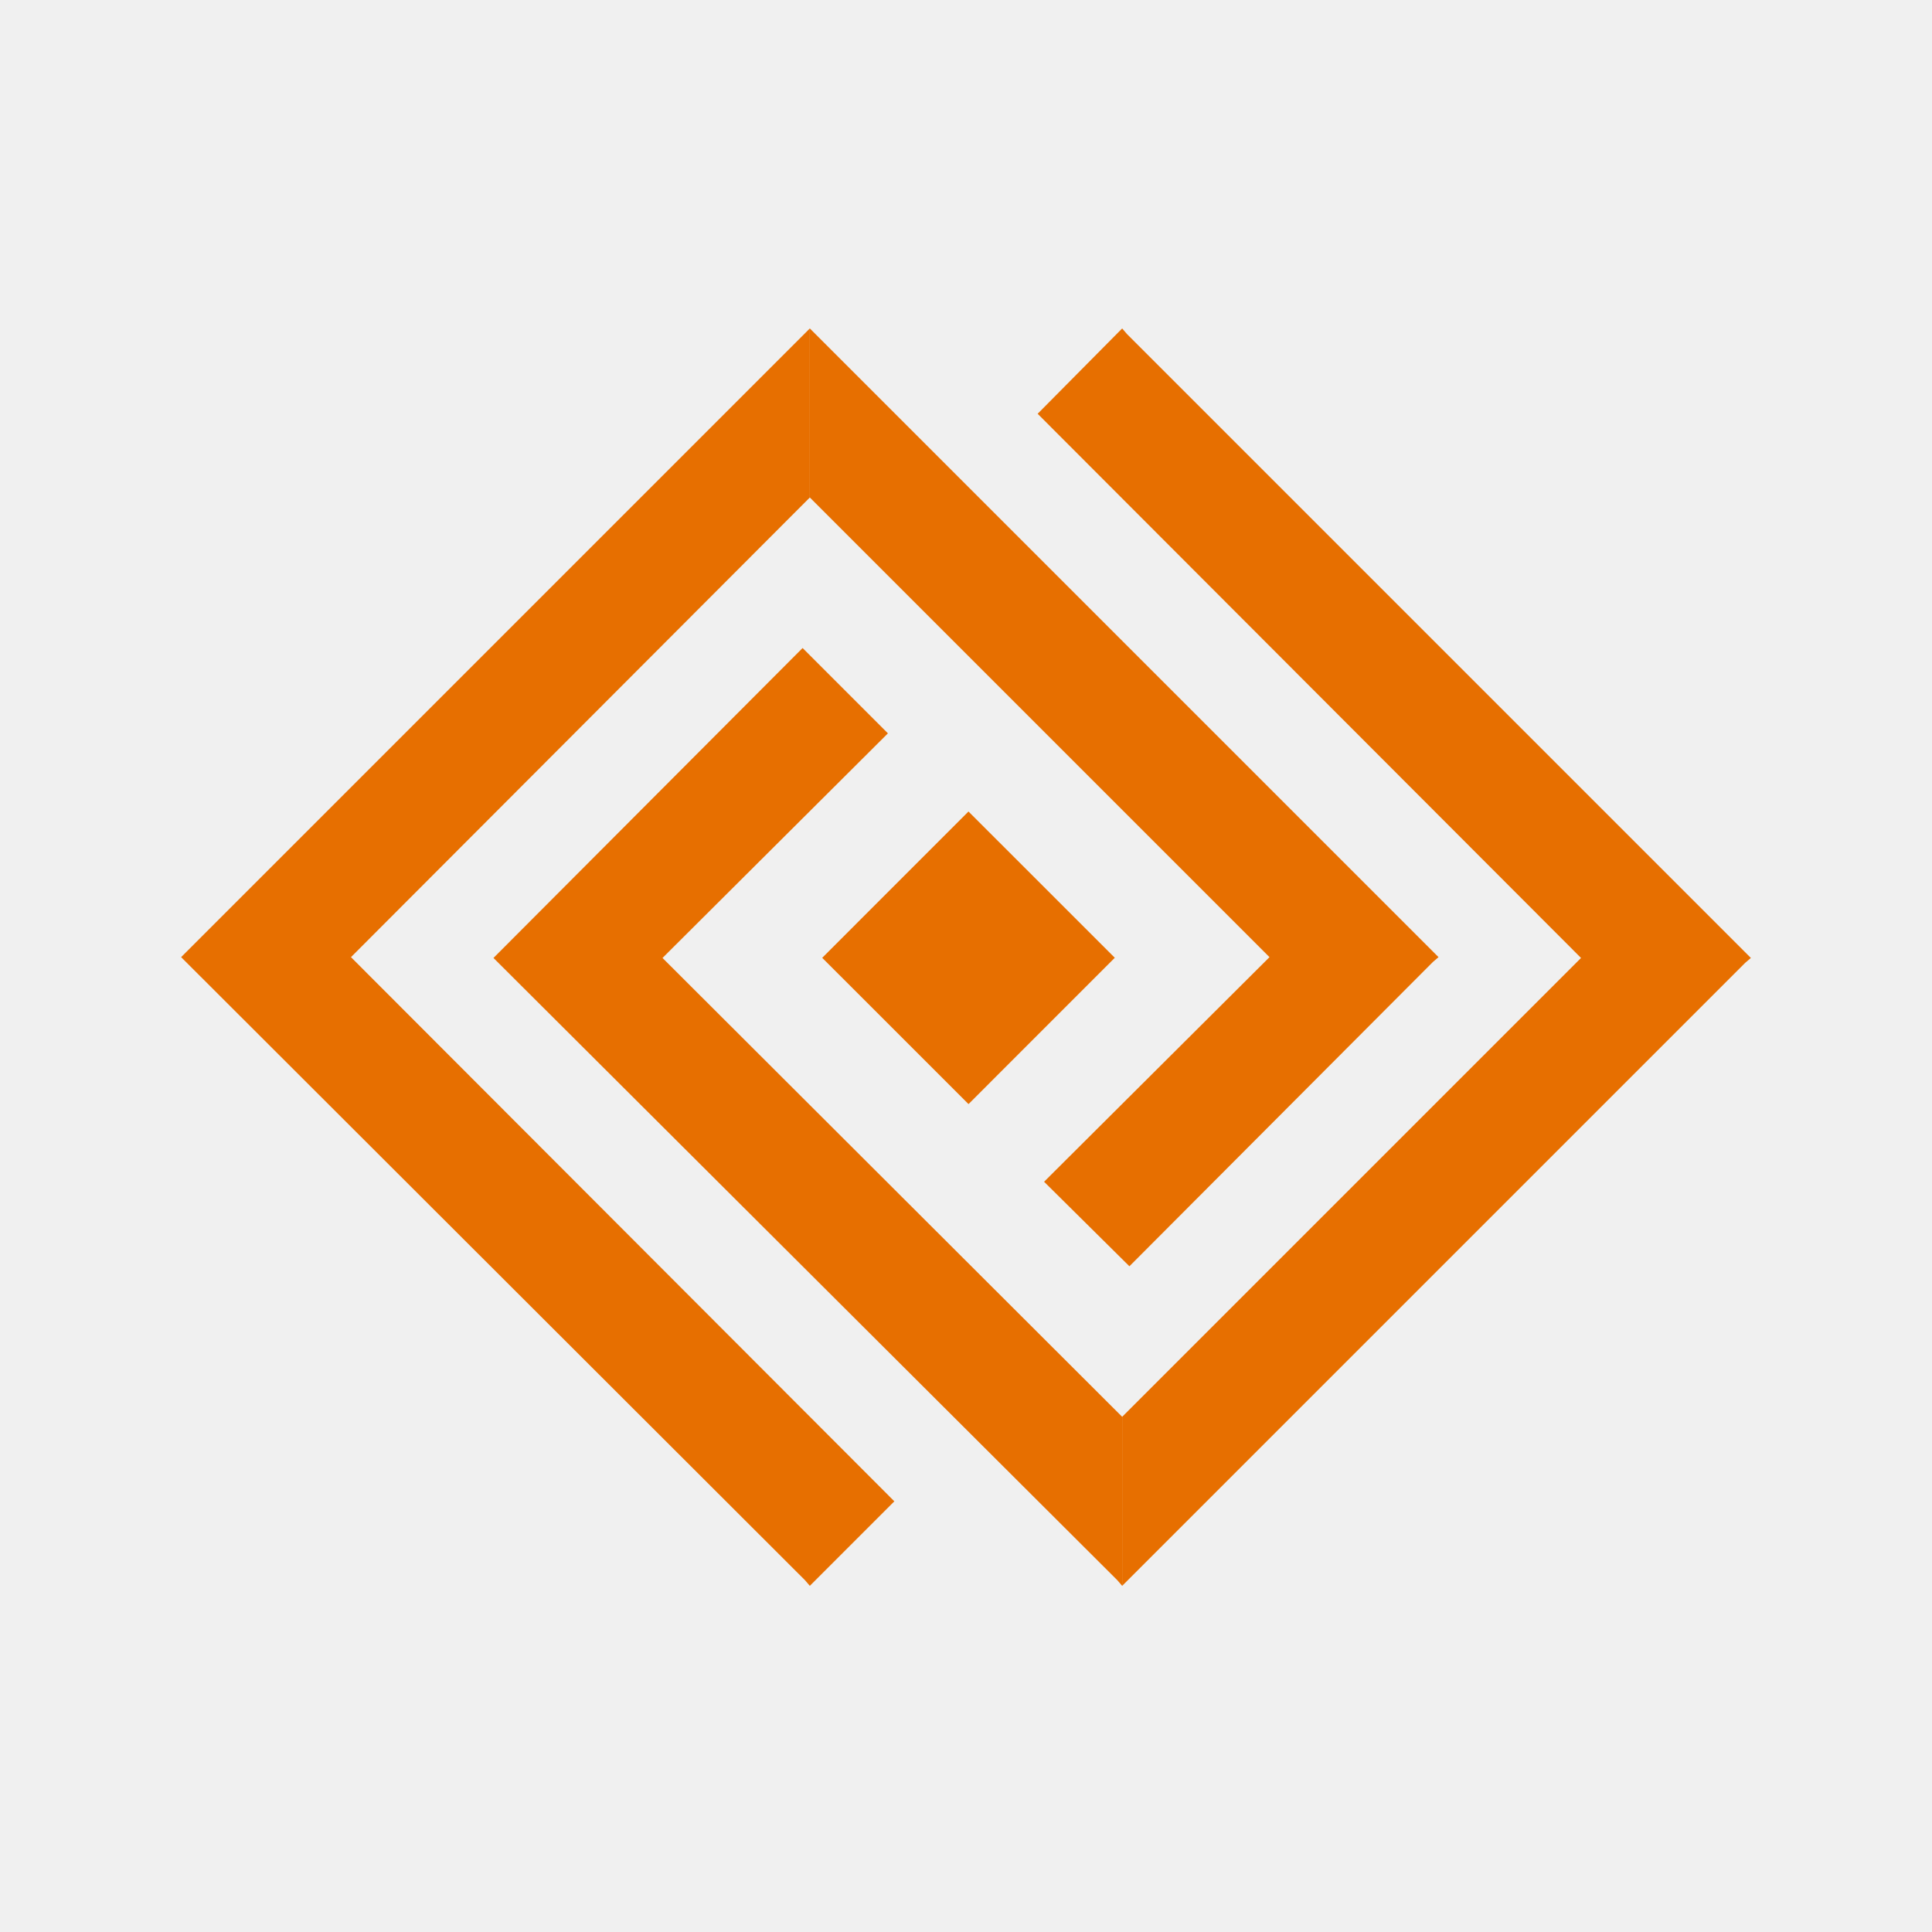
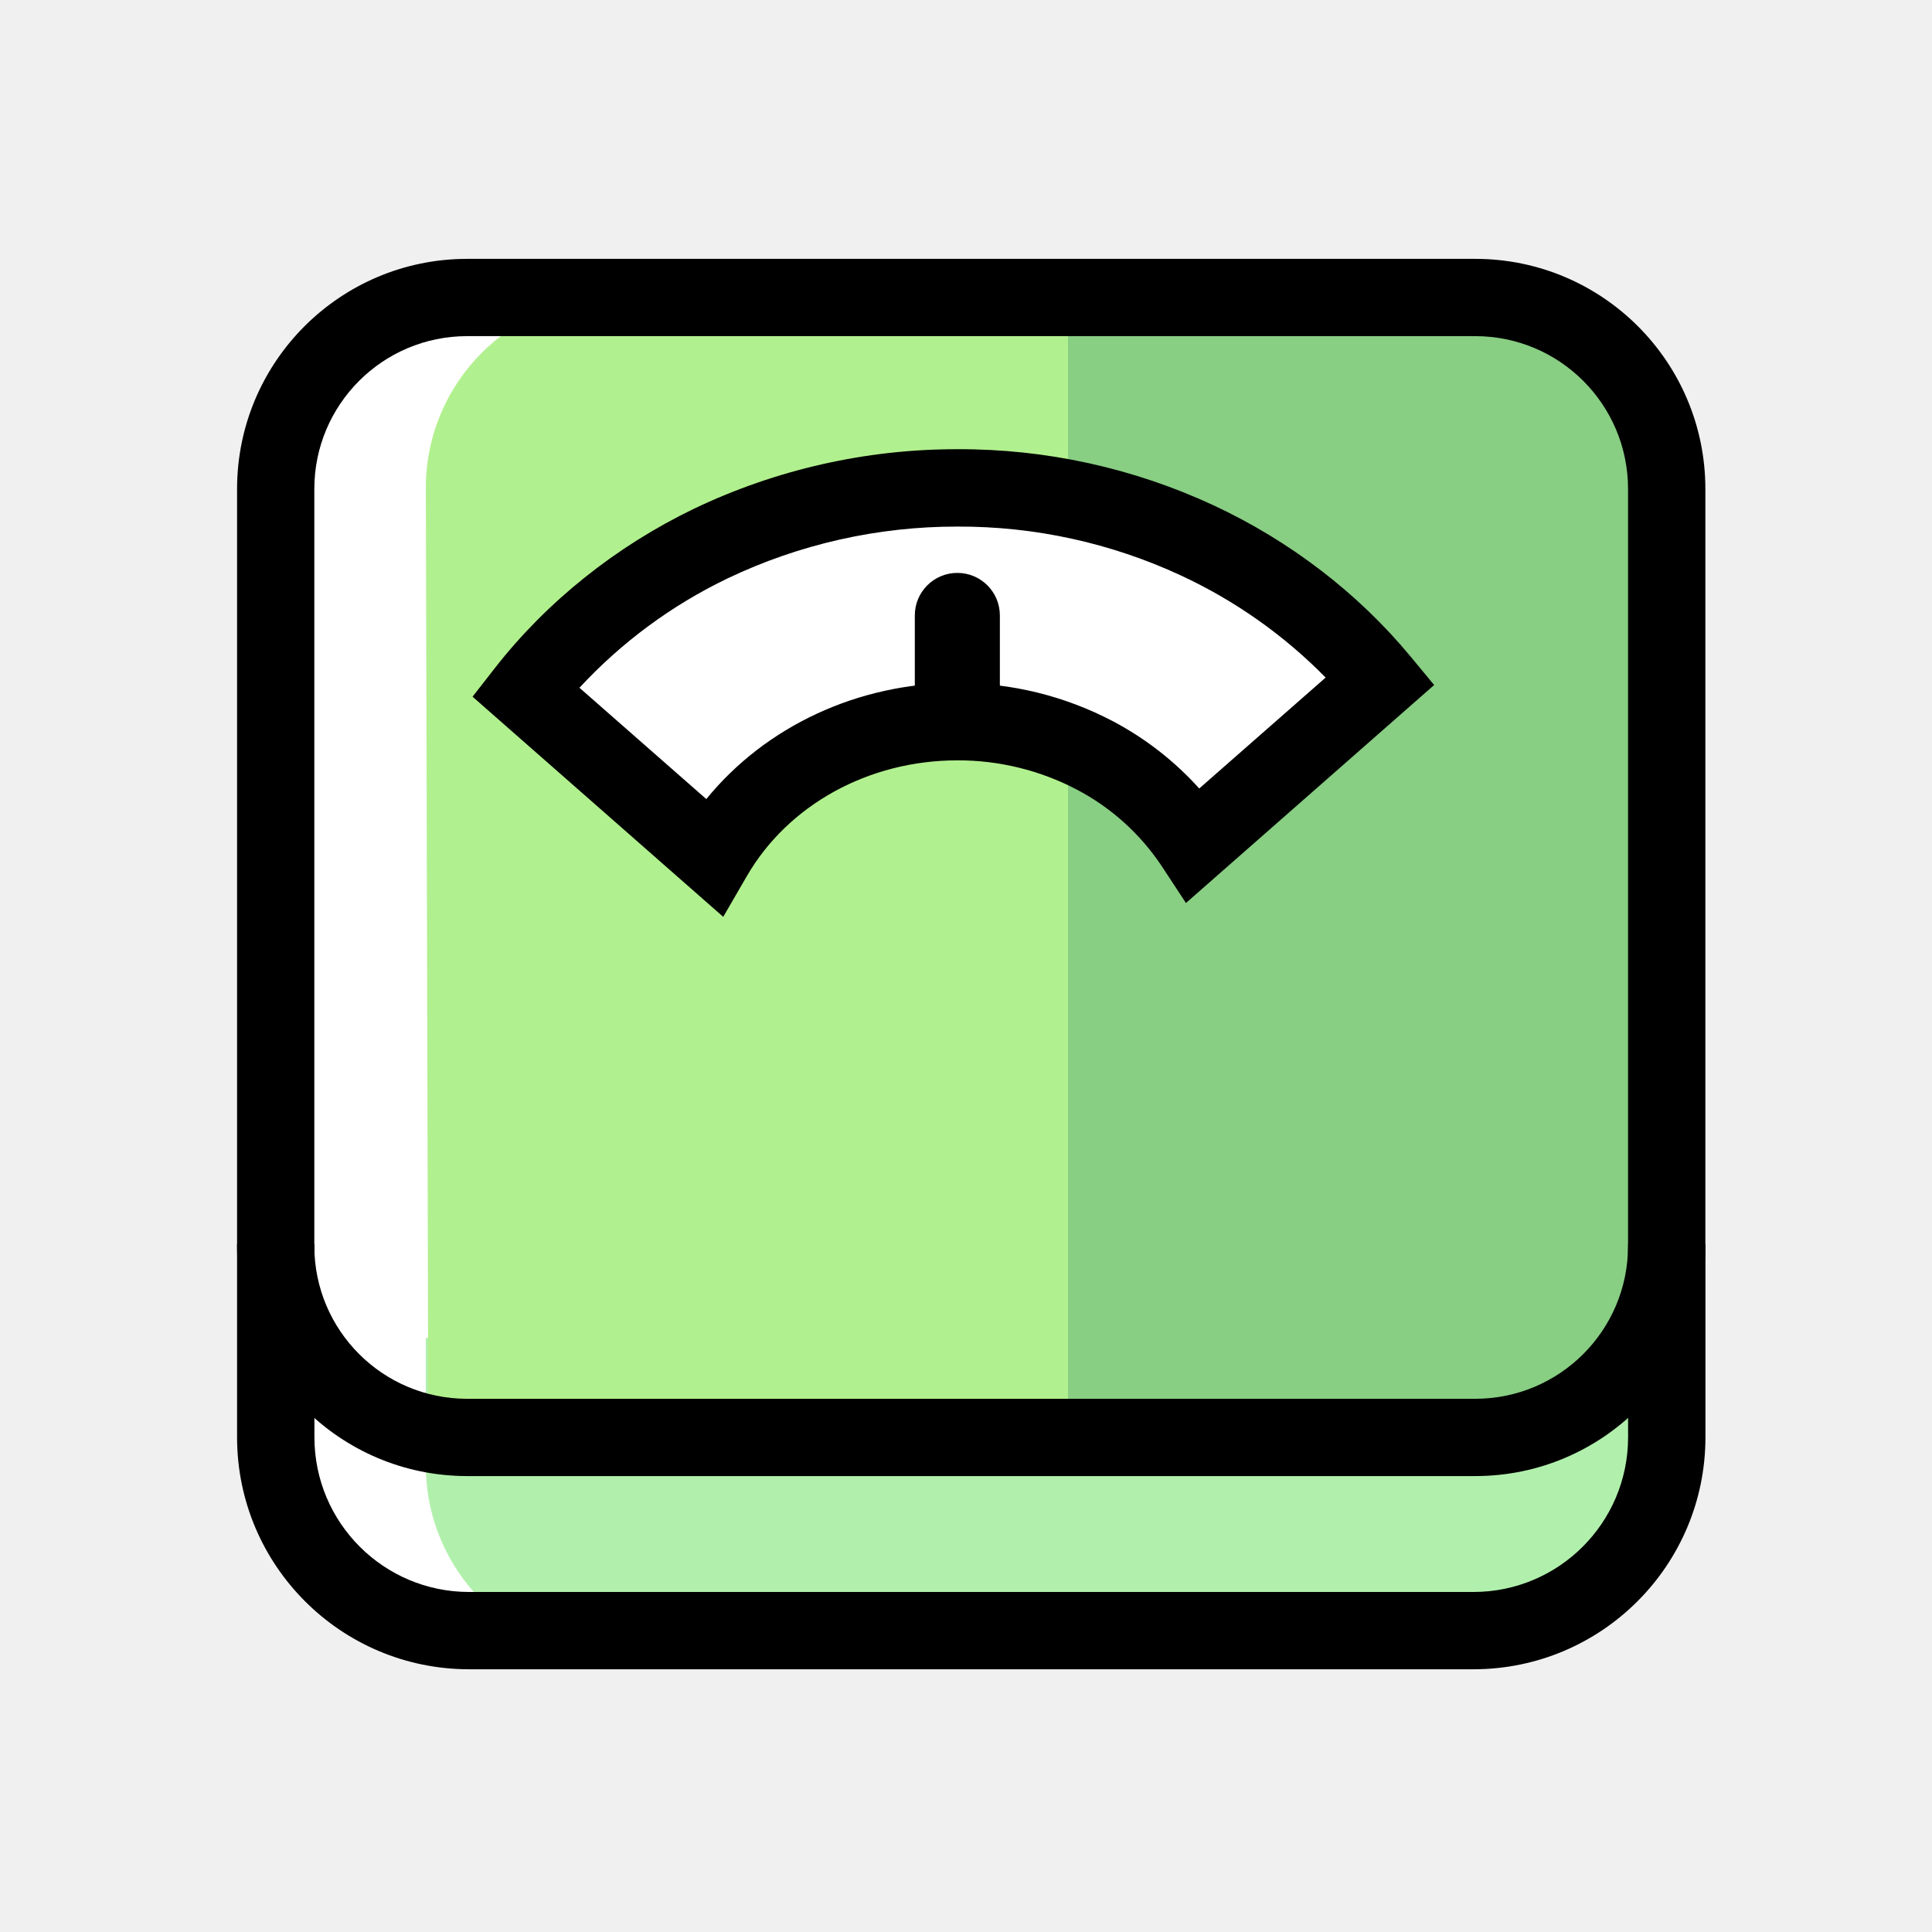
- <svg xmlns="http://www.w3.org/2000/svg" width="800px" height="800px" viewBox="0 0 24 24" id="Artwork" fill="#000000">
+ <svg xmlns="http://www.w3.org/2000/svg" width="800px" height="800px" viewBox="0 0 1024 1024" class="icon" version="1.1" fill="#000000">
  <g id="SVGRepo_bgCarrier" stroke-width="0" />
  <g id="SVGRepo_tracerCarrier" stroke-linecap="round" stroke-linejoin="round" />
  <g id="SVGRepo_iconCarrier">
-     <rect x="10.75" y="10.61" width="2.57" height="2.57" transform="translate(-4.89 12) rotate(-45.01)" style="fill:#E76F00" />
-     <polygon points="17.87 11.89 17.8 11.95 14.03 15.73 12.97 14.68 15.77 11.89 10.06 6.18 10.06 4.08 10.13 4.15 17.87 11.89" style="fill:#E76F00;fill-rule:evenodd" />
-     <polygon points="10.06 6.18 4.36 11.89 11.11 18.65 10.06 19.7 10 19.63 2.25 11.89 10.06 4.08 10.06 6.18" style="fill:#E76F00;fill-rule:evenodd" />
-     <polygon points="13.94 17.6 13.94 19.7 13.88 19.63 6.13 11.9 9.97 8.05 11.03 9.11 8.23 11.9 13.94 17.6" style="fill:#E76F00;fill-rule:evenodd" />
-     <polygon points="13.94 17.6 19.64 11.9 12.89 5.14 13.94 4.08 14 4.15 21.75 11.9 21.68 11.96 13.94 19.7 13.94 17.6" style="fill:#E76F00" />
+     <path d="M248.22 157.23h529.65a101.38 101.38 0 0 1 101.38 101.38v507.85a101.38 101.38 0 0 1-101.38 101.37H248.22a101.38 101.38 0 0 1-101.38-101.37V258.61a101.38 101.38 0 0 1 101.38-101.38z" fill="#FFFFFF" />
+     <path d="M879.25 709.11v67.58a101.39 101.39 0 0 1-101.41 101.37H327.13a101.39 101.39 0 0 1-101.42-101.37v-67.58z" fill="#b1f0ac" />
+     <path d="M327.13 157.23h450.71A101.39 101.39 0 0 1 879.25 258.6v405.46a101.39 101.39 0 0 1-101.41 101.37H327.13C271.12 765.43 227 772 227 751l-1.29-492.4a101.39 101.39 0 0 1 101.42-101.37z" fill="#b1f08e" />
+     <path d="M566.08 157.23h243.23c38.63 0 69.94 45.38 69.94 101.37v405.46c0 56-31.31 101.37-69.94 101.37H566.08z" fill="#88ce83" />
+     <path d="M278.5 366.64c51.13-65.43 134.61-108 228.91-108 91.49 0 172.78 40.1 224.24 102.24l-98.89 86.84c-25.68-39.08-72.21-65.19-125.35-65.19-56 0-104.66 29-129.31 71.6z" fill="#FFFFFF" />
+     <path d="M781 884.75H248.53a123 123 0 0 1-122.88-122.88V659.46h41v102.4a82 82 0 0 0 81.92 81.92H781a82 82 0 0 0 81.92-81.92v-102.4h41v102.4A123 123 0 0 1 781 884.75z" fill="" />
+     <path d="M782 782.35H247.5a122 122 0 0 1-121.85-121.86V259.06A122 122 0 0 1 247.5 137.2H782a122 122 0 0 1 121.88 121.86v401.43A122 122 0 0 1 782 782.35zM247.5 178.16a81 81 0 0 0-80.9 80.9v401.43a81 81 0 0 0 80.9 80.9H782a81 81 0 0 0 80.9-80.9V259.06a81 81 0 0 0-80.9-80.9z" fill="" />
+     <path d="M383.33 485.95L250.46 369.26 262.37 354c27.49-35.18 64-64.36 105.51-84.39a323 323 0 0 1 139.54-31.52 319.09 319.09 0 0 1 135.78 29.74c40.53 18.88 76.57 46.52 104.24 79.92l12.69 15.32-131.55 115.54-12.93-19.68a122.13 122.13 0 0 0-44.87-40.41A135.48 135.48 0 0 0 507.41 403c-46.93 0-89.68 23.52-111.58 61.38z m-76.2-121.42l67.23 59c31.29-38.45 80.27-61.55 133-61.55A176.58 176.58 0 0 1 590 382.34a165.64 165.64 0 0 1 45.62 35.58l67-58.8A262.24 262.24 0 0 0 625.89 305a278.42 278.42 0 0 0-118.48-25.9 281.8 281.8 0 0 0-121.75 27.45 260.69 260.69 0 0 0-78.53 57.97z" fill="" />
+     <path d="M507.41 303.65a22.54 22.54 0 0 1 22.54 22.54v45a22.54 22.54 0 0 1-22.54 22.54 22.54 22.54 0 0 1-22.54-22.54v-45a22.54 22.54 0 0 1 22.54-22.54z" fill="" />
  </g>
</svg>
